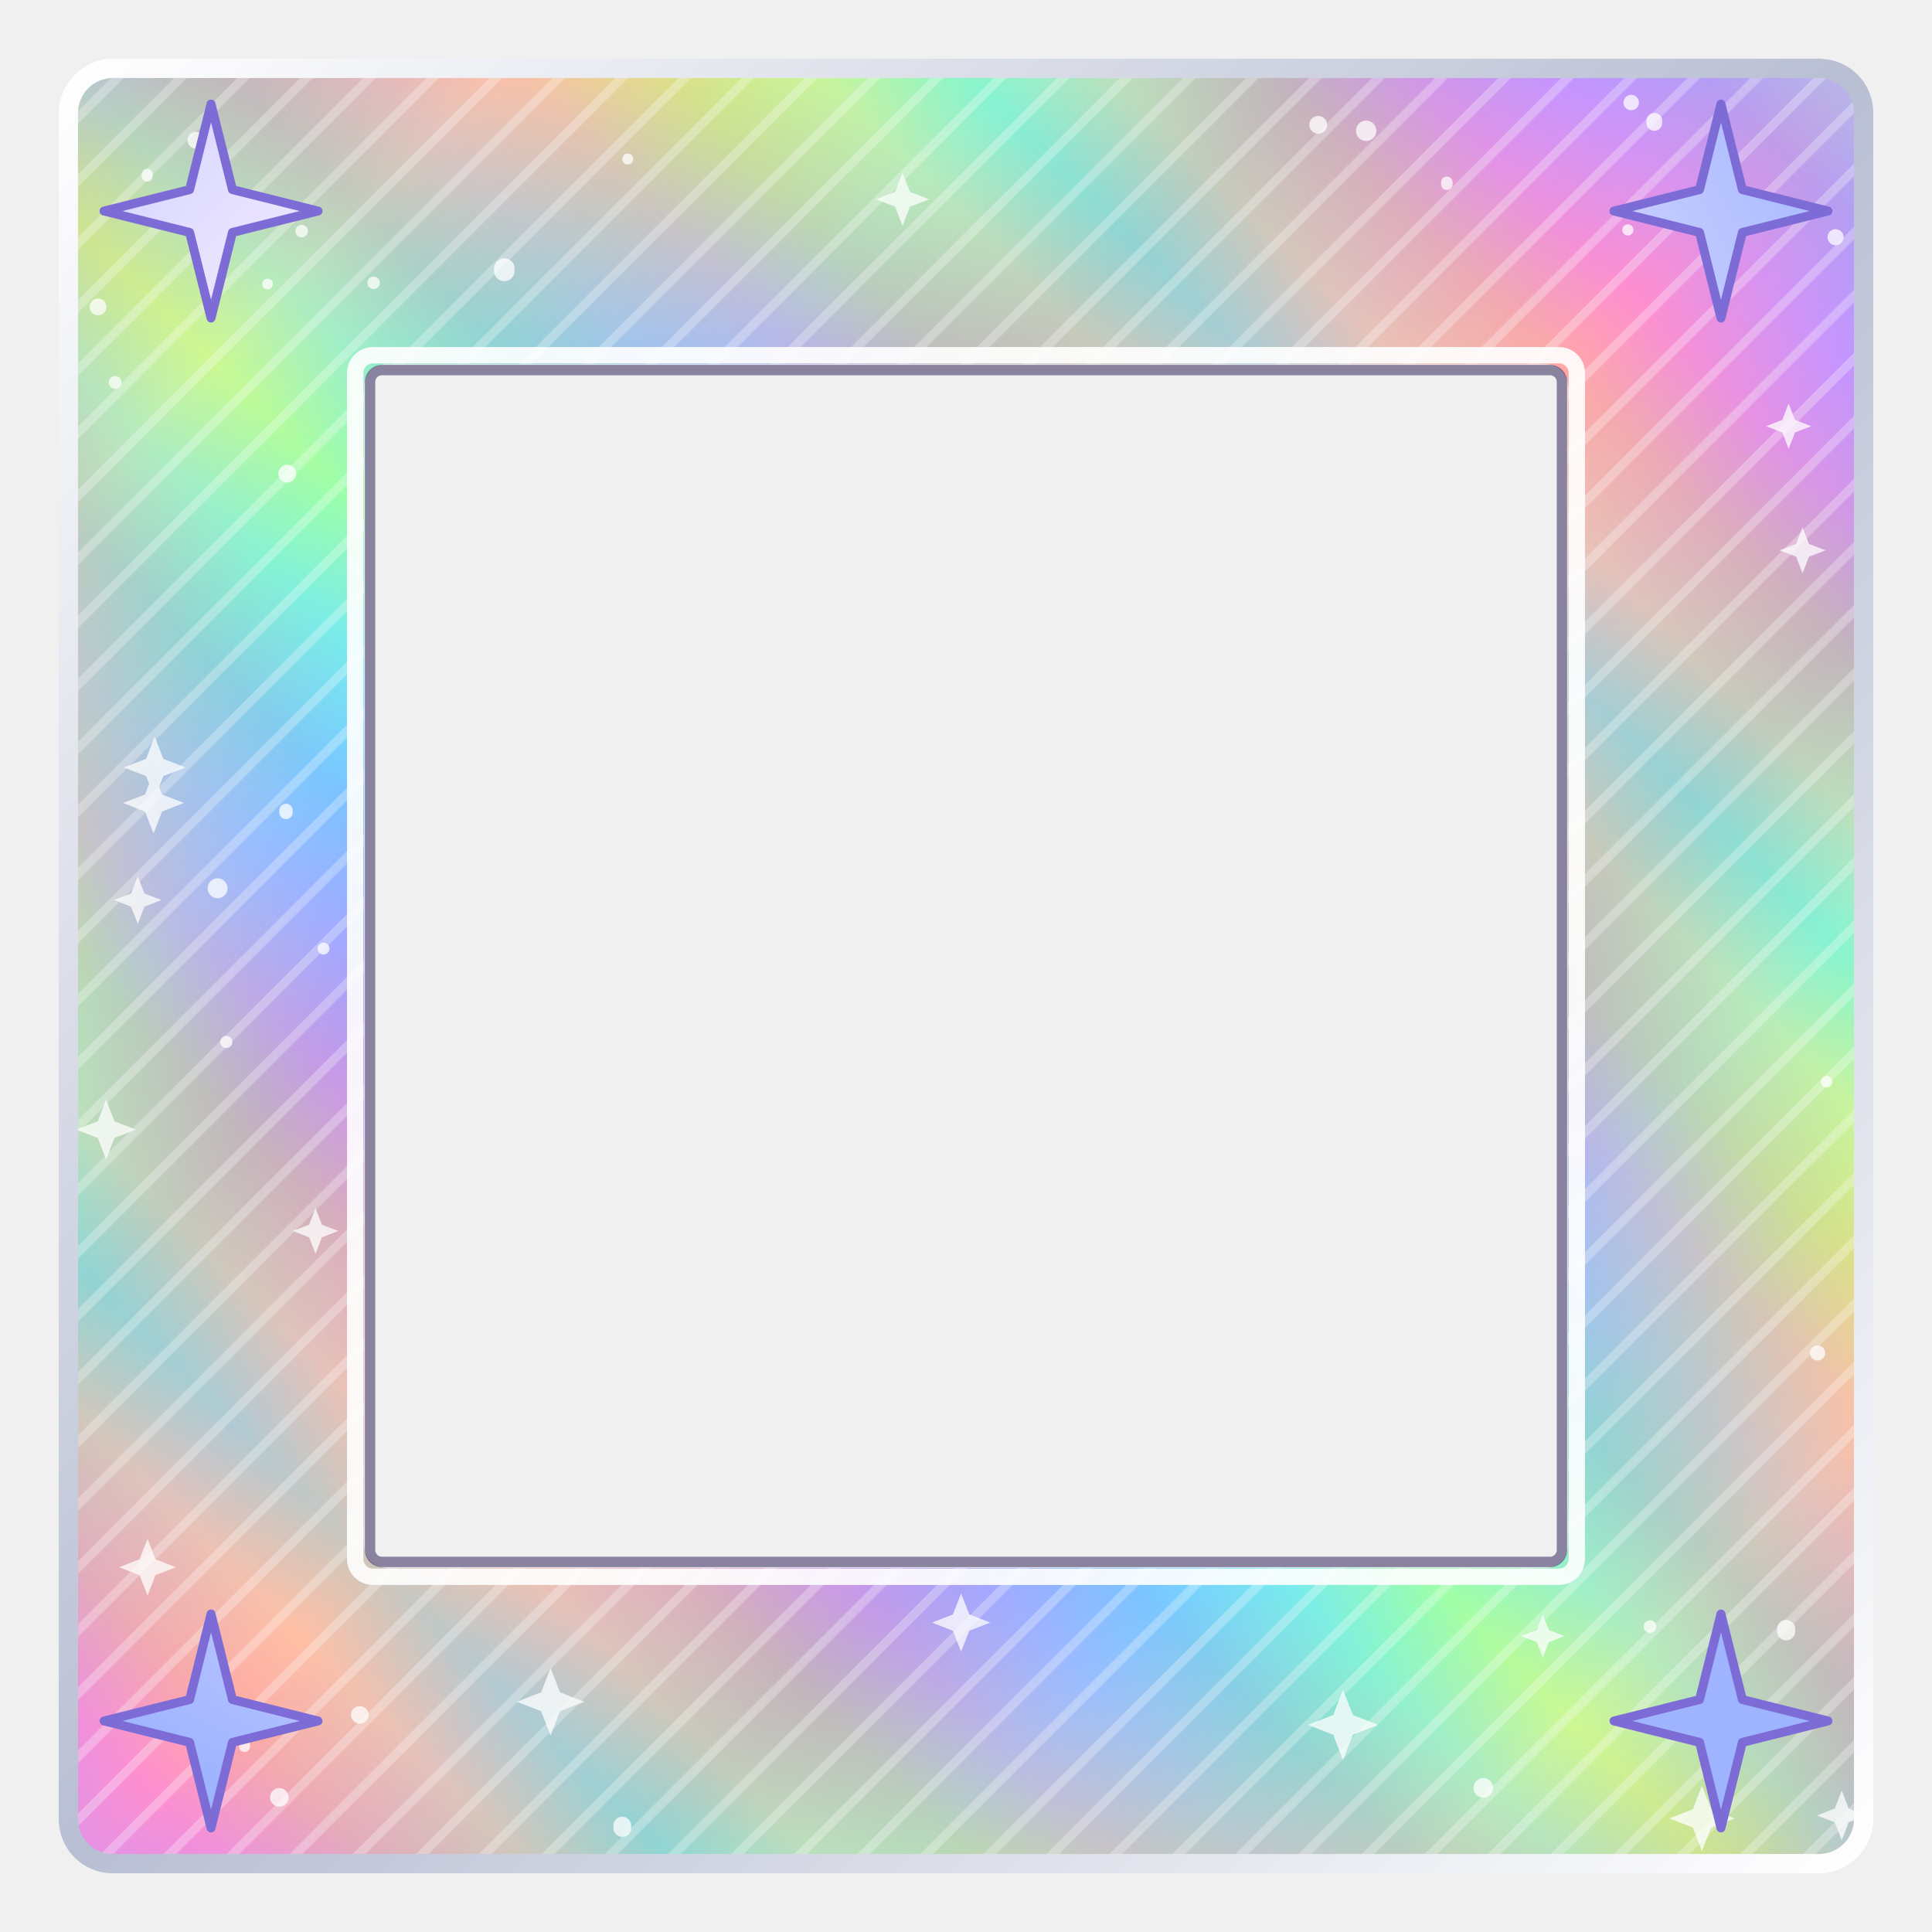
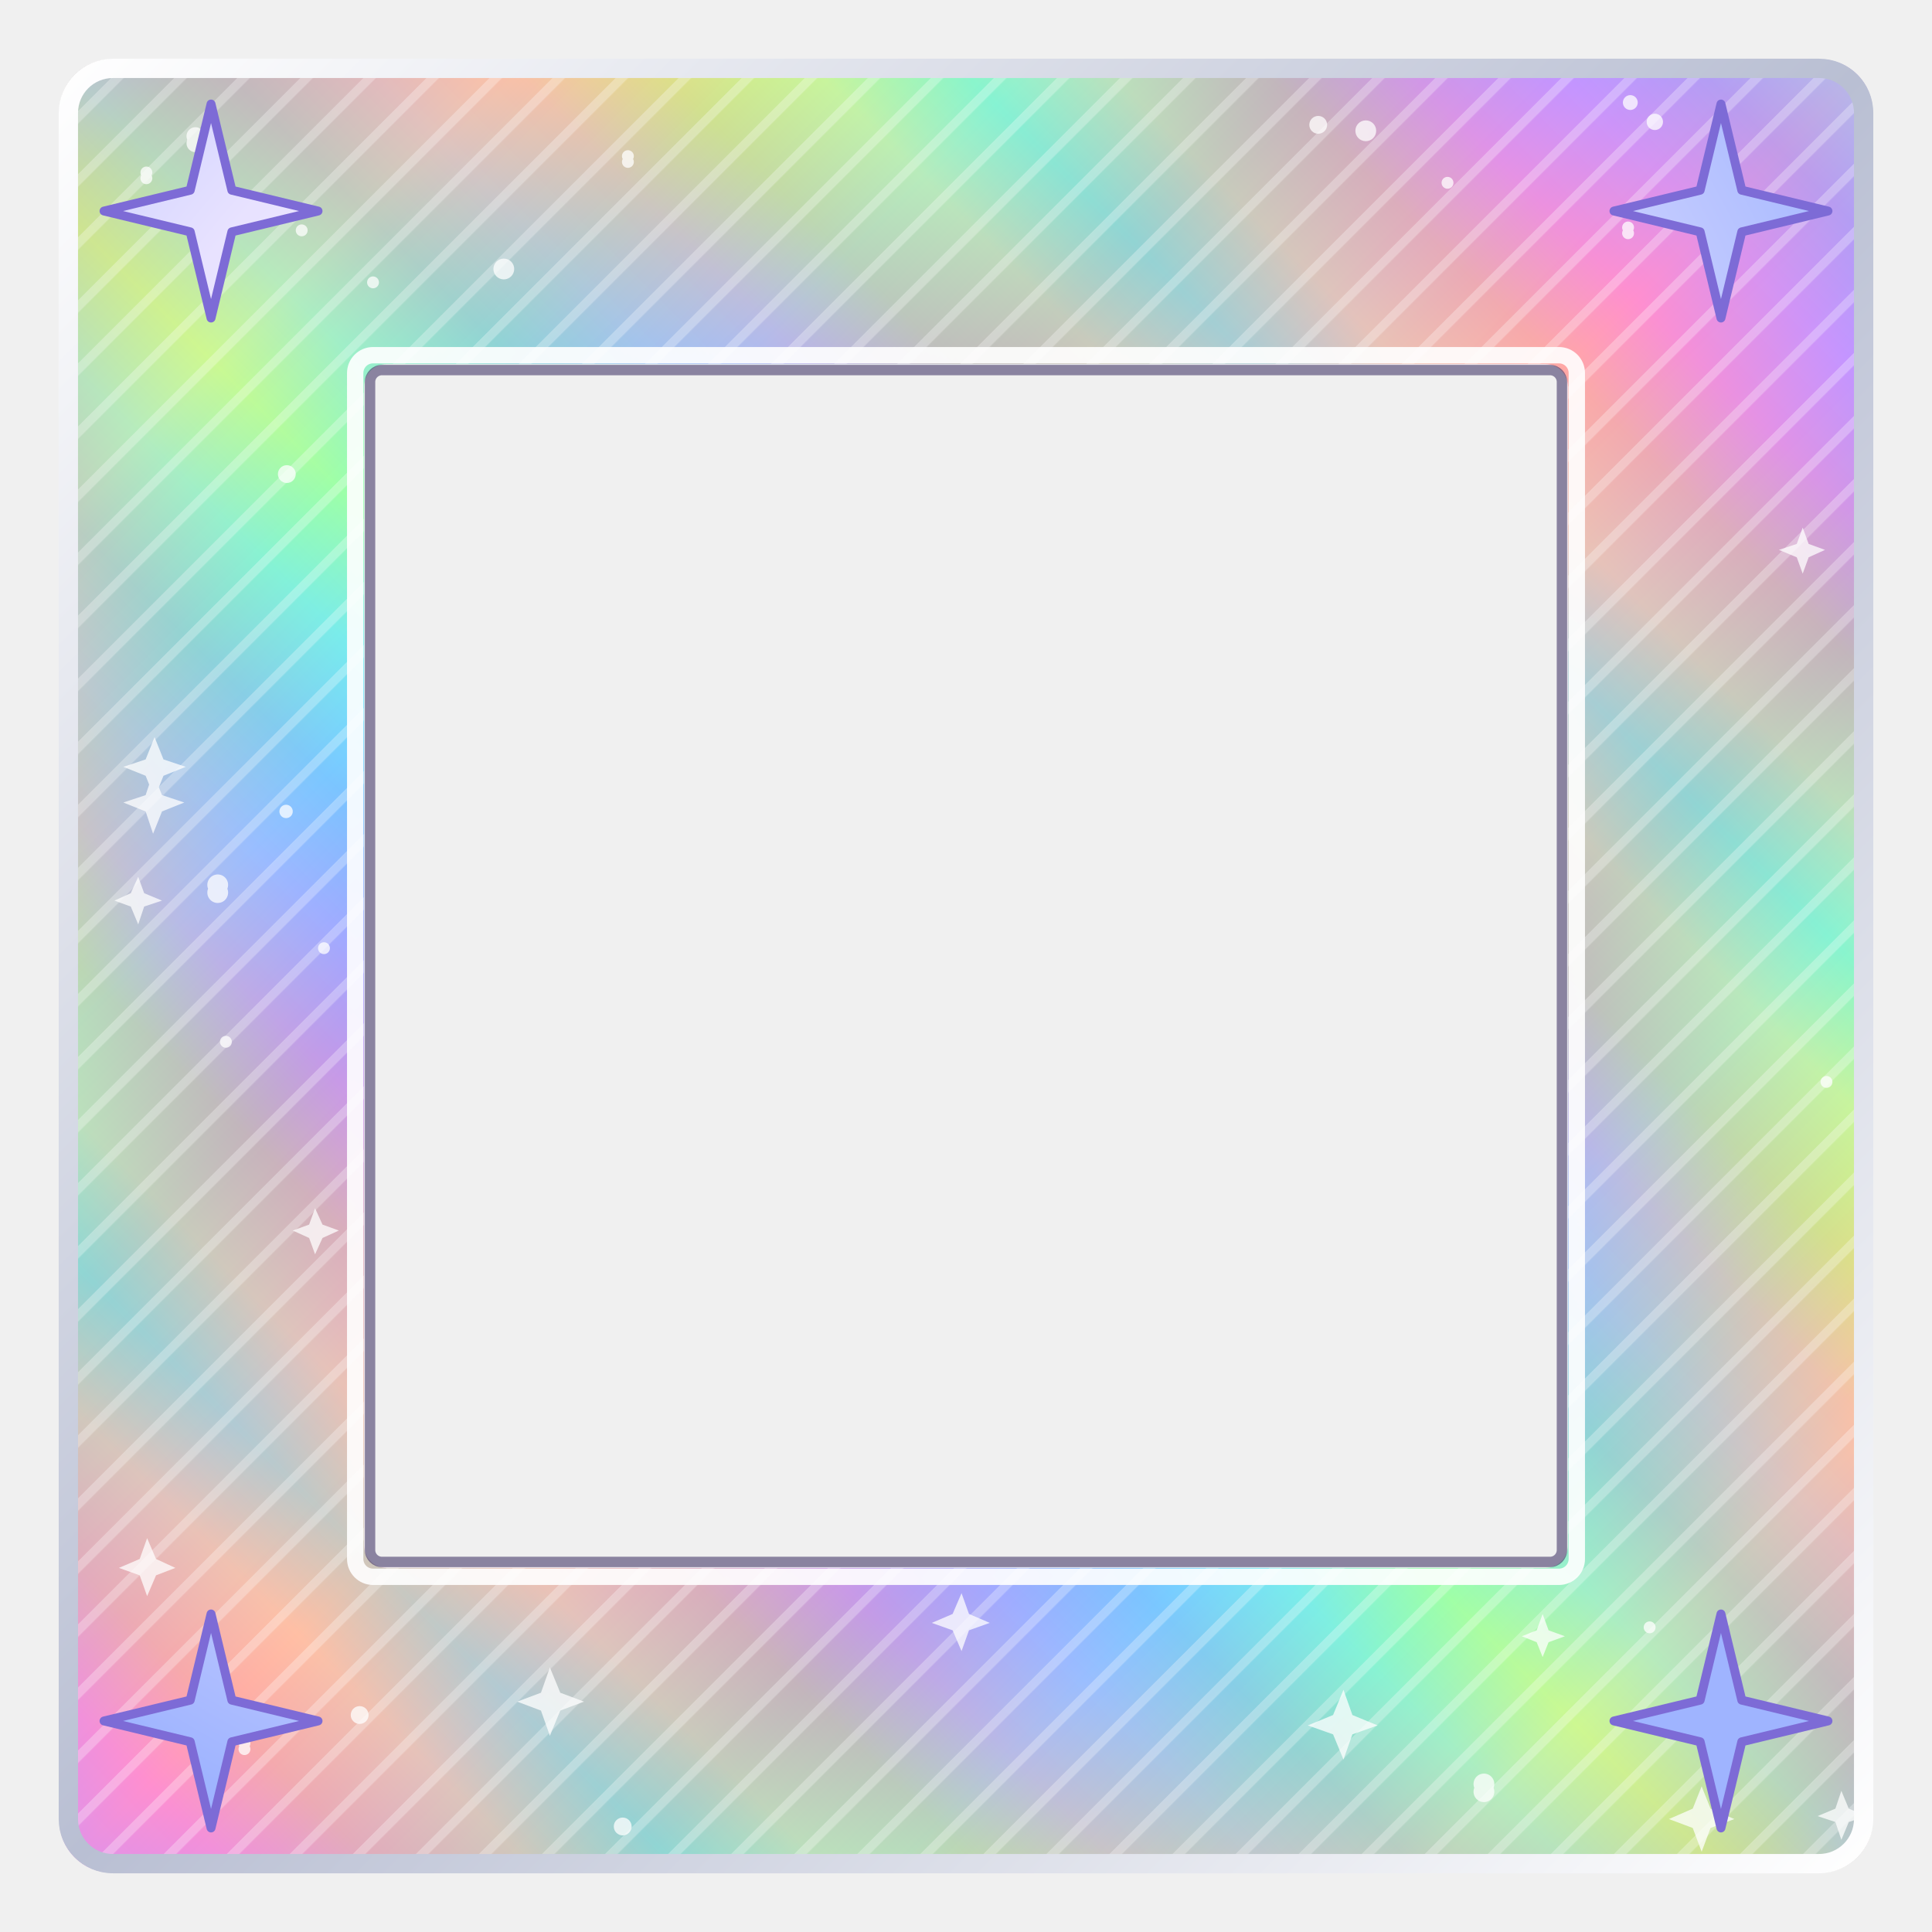
<svg xmlns="http://www.w3.org/2000/svg" viewBox="0 0 130 130">
  <defs>
    <linearGradient id="a" x1="0" y1="0" x2="65" y2="65" gradientUnits="userSpaceOnUse" spreadMethod="reflect">
      <stop offset="0" stop-color="#ff8fcf" />
      <stop offset="0.14" stop-color="#ffc27a" />
      <stop offset="0.29" stop-color="#fff07a" />
      <stop offset="0.43" stop-color="#9dffa8" />
      <stop offset="0.57" stop-color="#6fe6ff" />
      <stop offset="0.71" stop-color="#86a8ff" />
      <stop offset="0.86" stop-color="#c595ff" />
      <stop offset="1" stop-color="#ff8fcf" />
    </linearGradient>
    <linearGradient id="b" x1="130" y1="0" x2="95" y2="35" gradientUnits="userSpaceOnUse" spreadMethod="reflect">
      <stop offset="0" stop-color="#9dffa8" />
      <stop offset="0.14" stop-color="#6fe6ff" />
      <stop offset="0.29" stop-color="#86a8ff" />
      <stop offset="0.43" stop-color="#c595ff" />
      <stop offset="0.57" stop-color="#ff8fcf" />
      <stop offset="0.71" stop-color="#ffc27a" />
      <stop offset="0.86" stop-color="#fff07a" />
      <stop offset="1" stop-color="#9dffa8" />
    </linearGradient>
    <linearGradient id="e" x1="0" y1="0" x2="1" y2="1">
      <stop offset="0" stop-color="#ffffff" />
      <stop offset=".5" stop-color="#b9bfd3" />
      <stop offset="1" stop-color="#ffffff" />
    </linearGradient>
    <pattern id="l" width="3" height="3" patternUnits="userSpaceOnUse" patternTransform="rotate(-45)">
      <rect width="3" height=".6" fill="#ffffff" opacity=".28" />
    </pattern>
    <radialGradient id="c" cx=".4" cy=".35" r=".7">
      <stop offset="0" stop-color="#ffffff" />
      <stop offset=".6" stop-color="#e8e2ff" />
      <stop offset="1" stop-color="#9fb4ff" />
    </radialGradient>
  </defs>
  <path d="M7.5 4H122.5A3.5 3.5 0 0 1 126 7.5V122.5A3.5 3.5 0 0 1 122.5 126H7.5A3.5 3.5 0 0 1 4 122.5V7.5A3.5 3.5 0 0 1 7.5 4ZM26 24.5H104A1.5 1.5 0 0 1 105.5 26V104A1.5 1.5 0 0 1 104 105.5H26A1.5 1.5 0 0 1 24.5 104V26A1.5 1.5 0 0 1 26 24.5Z" fill="url(#a)" fill-rule="evenodd" />
  <path d="M7.5 4H122.5A3.5 3.5 0 0 1 126 7.5V122.5A3.5 3.5 0 0 1 122.5 126H7.5A3.5 3.5 0 0 1 4 122.5V7.5A3.5 3.5 0 0 1 7.5 4ZM26 24.5H104A1.5 1.5 0 0 1 105.5 26V104A1.5 1.5 0 0 1 104 105.5H26A1.5 1.5 0 0 1 24.5 104V26A1.5 1.5 0 0 1 26 24.5Z" fill="url(#b)" fill-rule="evenodd" opacity=".5" />
  <path d="M7.5 4H122.5A3.5 3.5 0 0 1 126 7.5V122.5A3.5 3.5 0 0 1 122.5 126H7.5A3.5 3.5 0 0 1 4 122.5V7.5A3.5 3.5 0 0 1 7.5 4ZM26 24.5H104A1.5 1.5 0 0 1 105.5 26V104A1.5 1.5 0 0 1 104 105.5H26A1.5 1.5 0 0 1 24.5 104V26A1.5 1.5 0 0 1 26 24.5Z" fill="url(#l)" fill-rule="evenodd" />
-   <path d="M10.41 49.56L10.99 51.06L12.48 51.64L10.99 52.22L10.41 53.72L9.83 52.22L8.33 51.64L9.83 51.06ZM64.67 107.22L65.22 108.63L66.63 109.18L65.22 109.73L64.67 111.13L64.12 109.73L62.72 109.18L64.12 108.63ZM91.24 8.8a0.68 0.68 0 1 0 1.37 0a0.68 0.68 0 1 0 -1.37 0M9.93 103.55L10.46 104.92L11.83 105.46L10.46 105.99L9.93 107.36L9.39 105.99L8.02 105.46L9.39 104.92ZM96.97 12.33a0.39 0.39 0 1 0 0.77 0a0.39 0.39 0 1 0 -0.77 0M99.15 120.3a0.66 0.66 0 1 0 1.32 0a0.66 0.66 0 1 0 -1.32 0M16.09 117.46a0.37 0.37 0 1 0 0.73 0a0.37 0.37 0 1 0 -0.73 0M109.24 6.9a0.52 0.52 0 1 0 1.04 0a0.52 0.52 0 1 0 -1.04 0M33.25 18.15a0.69 0.69 0 1 0 1.37 0a0.69 0.69 0 1 0 -1.37 0M19.88 15.55a0.42 0.42 0 1 0 0.84 0a0.42 0.42 0 1 0 -0.84 0M110.79 8.2a0.53 0.53 0 1 0 1.05 0a0.53 0.53 0 1 0 -1.05 0M9.27 58.97L9.72 60.12L10.86 60.56L9.72 61.01L9.27 62.16L8.82 61.01L7.68 60.56L8.82 60.12ZM88.1 8.4a0.6 0.6 0 1 0 1.2 0a0.6 0.6 0 1 0 -1.2 0M11.99 15.16a0.4 0.4 0 1 0 0.8 0a0.4 0.4 0 1 0 -0.8 0M37.05 112.24L37.68 113.87L39.32 114.51L37.68 115.14L37.05 116.78L36.41 115.14L34.78 114.51L36.41 113.87ZM9.54 11.79a0.37 0.37 0 1 0 0.73 0a0.37 0.37 0 1 0 -0.73 0M23.62 115.39a0.59 0.59 0 1 0 1.18 0a0.59 0.59 0 1 0 -1.18 0M110.6 109.45a0.42 0.42 0 1 0 0.85 0a0.42 0.42 0 1 0 -0.85 0M114.52 120.16L115.14 121.74L116.72 122.36L115.14 122.97L114.52 124.56L113.91 122.97L112.32 122.36L113.91 121.74ZM123.93 120.49L124.39 121.69L125.6 122.16L124.39 122.62L123.93 123.83L123.46 122.62L122.26 122.16L123.46 121.69ZM41.87 10.7a0.37 0.37 0 1 0 0.74 0a0.37 0.37 0 1 0 -0.74 0M18.73 31.87a0.6 0.6 0 1 0 1.2 0a0.6 0.6 0 1 0 -1.2 0M122.52 72.79a0.38 0.38 0 1 0 0.77 0a0.38 0.38 0 1 0 -0.77 0M21.37 63.83a0.4 0.4 0 1 0 0.8 0a0.4 0.4 0 1 0 -0.8 0M103.81 108.64L104.22 109.68L105.27 110.09L104.22 110.49L103.81 111.54L103.41 110.49L102.36 110.09L103.41 109.68ZM121.29 35.48L121.72 36.6L122.84 37.03L121.72 37.46L121.29 38.58L120.86 37.46L119.74 37.03L120.86 36.6ZM12.62 9.44a0.56 0.56 0 1 0 1.13 0a0.56 0.56 0 1 0 -1.13 0M90.37 113.7L91.03 115.4L92.73 116.06L91.03 116.73L90.37 118.43L89.71 116.73L88.01 116.06L89.71 115.4ZM41.28 122.92a0.6 0.6 0 1 0 1.19 0a0.6 0.6 0 1 0 -1.19 0M18.8 54.6a0.45 0.45 0 1 0 0.89 0a0.45 0.45 0 1 0 -0.89 0M21.23 81.3L21.66 82.41L22.76 82.83L21.66 83.26L21.23 84.36L20.8 83.26L19.7 82.83L20.8 82.41ZM24.72 19.03a0.42 0.42 0 1 0 0.84 0a0.42 0.42 0 1 0 -0.84 0M14.82 70.11a0.41 0.41 0 1 0 0.82 0a0.41 0.41 0 1 0 -0.82 0M10.33 51.98L10.9 53.46L12.38 54.03L10.9 54.61L10.33 56.09L9.76 54.61L8.28 54.03L9.76 53.46ZM13.97 59.77a0.67 0.67 0 1 0 1.34 0a0.67 0.67 0 1 0 -1.34 0M109.16 15.47a0.37 0.37 0 1 0 0.75 0a0.37 0.37 0 1 0 -0.75 0M121.79 91.04a0.51 0.51 0 1 0 1.02 0a0.51 0.51 0 1 0 -1.02 0M17.64 19.11a0.36 0.36 0 1 0 0.72 0a0.36 0.36 0 1 0 -0.72 0M119.58 109.69a0.61 0.61 0 1 0 1.21 0a0.61 0.61 0 1 0 -1.21 0M6.03 20.65a0.56 0.56 0 1 0 1.13 0a0.56 0.56 0 1 0 -1.13 0M7.14 74L7.7 75.45L9.15 76.01L7.7 76.57L7.14 78.02L6.58 76.57L5.13 76.01L6.58 75.45ZM122.97 15.96a0.54 0.54 0 1 0 1.08 0a0.54 0.54 0 1 0 -1.08 0M18.17 120.94a0.62 0.62 0 1 0 1.25 0a0.62 0.62 0 1 0 -1.25 0M60.73 11.63L61.23 12.91L62.52 13.41L61.23 13.91L60.73 15.2L60.23 13.91L58.95 13.41L60.23 12.91ZM7.32 25.73a0.43 0.43 0 1 0 0.86 0a0.43 0.43 0 1 0 -0.86 0M120.35 27.16L120.78 28.25L121.87 28.68L120.78 29.1L120.35 30.2L119.93 29.1L118.83 28.68L119.93 28.25Z" fill="#ffffff" opacity=".75" />
+   <path d="M10.4 49.6L11 51.1L12.5 51.6L11 52.2L10.4 53.7L9.8 52.2L8.3 51.6L9.8 51.1ZM64.7 107.2L65.2 108.6L66.6 109.2L65.2 109.7L64.7 111.1L64.1 109.7L62.7 109.2L64.1 108.6ZM91.2 8.8a0.7 0.7 0 1 0 1.4 0a0.7 0.7 0 1 0 -1.4 0M9.9 103.5L10.5 104.9L11.8 105.5L10.5 106L9.9 107.4L9.4 106L8 105.5L9.4 104.9ZM97 12.3a0.4 0.4 0 1 0 0.8 0a0.4 0.4 0 1 0 -0.8 0M99.2 120.3a0.7 0.7 0 1 0 1.3 0a0.7 0.7 0 1 0 -1.3 0M16.1 117.5a0.4 0.4 0 1 0 0.7 0a0.4 0.4 0 1 0 -0.7 0M109.2 6.9a0.5 0.5 0 1 0 1 0a0.5 0.5 0 1 0 -1 0M33.2 18.1a0.7 0.7 0 1 0 1.4 0a0.7 0.7 0 1 0 -1.4 0M19.9 15.5a0.4 0.4 0 1 0 0.8 0a0.4 0.4 0 1 0 -0.8 0M110.8 8.2a0.5 0.5 0 1 0 1.1 0a0.5 0.5 0 1 0 -1.1 0M9.3 59L9.7 60.1L10.9 60.6L9.7 61L9.3 62.2L8.8 61L7.7 60.6L8.8 60.1ZM88.1 8.4a0.6 0.6 0 1 0 1.2 0a0.6 0.6 0 1 0 -1.2 0M12 15.2a0.4 0.4 0 1 0 0.8 0a0.4 0.4 0 1 0 -0.8 0M37 112.2L37.7 113.9L39.3 114.5L37.7 115.1L37 116.8L36.4 115.1L34.8 114.5L36.4 113.9ZM9.5 11.8a0.4 0.4 0 1 0 0.7 0a0.4 0.4 0 1 0 -0.7 0M23.6 115.4a0.6 0.6 0 1 0 1.2 0a0.6 0.6 0 1 0 -1.2 0M110.6 109.5a0.4 0.4 0 1 0 0.8 0a0.4 0.4 0 1 0 -0.8 0M114.5 120.2L115.1 121.7L116.7 122.4L115.1 123L114.5 124.6L113.9 123L112.3 122.4L113.9 121.7ZM123.9 120.5L124.4 121.7L125.6 122.2L124.4 122.6L123.9 123.8L123.5 122.6L122.3 122.2L123.5 121.7ZM41.9 10.7a0.4 0.4 0 1 0 0.7 0a0.4 0.4 0 1 0 -0.7 0M18.7 31.9a0.6 0.6 0 1 0 1.2 0a0.6 0.6 0 1 0 -1.2 0M122.5 72.8a0.4 0.4 0 1 0 0.8 0a0.4 0.4 0 1 0 -0.8 0M21.4 63.8a0.4 0.4 0 1 0 0.8 0a0.4 0.4 0 1 0 -0.8 0M103.8 108.6L104.2 109.7L105.3 110.1L104.2 110.5L103.8 111.5L103.4 110.5L102.4 110.1L103.4 109.7ZM121.3 35.5L121.7 36.6L122.8 37L121.7 37.5L121.3 38.6L120.9 37.5L119.7 37L120.9 36.6ZM12.6 9.4a0.6 0.6 0 1 0 1.1 0a0.6 0.6 0 1 0 -1.1 0M90.4 113.7L91 115.4L92.7 116.1L91 116.7L90.4 118.4L89.7 116.7L88 116.1L89.7 115.4ZM41.3 122.9a0.6 0.6 0 1 0 1.2 0a0.6 0.6 0 1 0 -1.2 0M18.8 54.6a0.4 0.4 0 1 0 0.9 0a0.4 0.4 0 1 0 -0.9 0M21.2 81.3L21.7 82.4L22.8 82.8L21.7 83.3L21.2 84.4L20.8 83.3L19.7 82.8L20.8 82.4ZM24.7 19a0.4 0.4 0 1 0 0.8 0a0.4 0.4 0 1 0 -0.8 0M14.8 70.1a0.4 0.4 0 1 0 0.8 0a0.4 0.4 0 1 0 -0.8 0M10.3 52L10.9 53.5L12.4 54L10.9 54.6L10.3 56.1L9.8 54.6L8.3 54L9.8 53.5ZM14 59.8a0.7 0.7 0 1 0 1.3 0a0.7 0.7 0 1 0 -1.3 0M109.2 15.5a0.4 0.4 0 1 0 0.7 0a0.4 0.4 0 1 0 -0.7 0" fill="#ffffff" opacity=".75" />
  <rect x="4.6" y="4.6" width="120.8" height="120.8" rx="3" fill="none" stroke-width="1.3" stroke="url(#e)" />
  <rect x="23.9" y="23.9" width="82.2" height="82.2" rx="1.2" fill="none" stroke-width="1.1" stroke="#ffffff" opacity=".9" />
  <rect x="24.9" y="24.9" width="80.2" height="80.2" rx="0.8" fill="none" stroke-width="0.7" stroke="#463a6b" opacity=".6" />
-   <path d="M14.2 7L15.64 12.76L21.4 14.2L15.64 15.64L14.2 21.4L12.76 15.64L7 14.2L12.76 12.76ZM115.8 7L117.24 12.76L123 14.2L117.24 15.64L115.8 21.4L114.36 15.64L108.6 14.2L114.36 12.76ZM115.8 108.6L117.24 114.36L123 115.8L117.24 117.24L115.8 123L114.36 117.24L108.6 115.8L114.36 114.36ZM14.2 108.6L15.64 114.36L21.4 115.8L15.64 117.24L14.2 123L12.76 117.24L7 115.8L12.76 114.36Z" fill="url(#c)" stroke="#7d6bd6" stroke-width=".6" stroke-linejoin="round" />
+   <path d="M14.2 7L15.6 12.8L21.4 14.2L15.6 15.6L14.2 21.4L12.8 15.6L7 14.2L12.8 12.8ZM115.8 7L117.2 12.8L123 14.2L117.2 15.6L115.8 21.4L114.4 15.6L108.6 14.2L114.4 12.8ZM115.8 108.6L117.2 114.4L123 115.8L117.2 117.2L115.8 123L114.4 117.2L108.6 115.8L114.4 114.4ZM14.2 108.6L15.6 114.4L21.4 115.8L15.6 117.2L14.2 123L12.8 117.2L7 115.8L12.8 114.4Z" fill="url(#c)" stroke="#7d6bd6" stroke-width=".6" stroke-linejoin="round" />
</svg>
